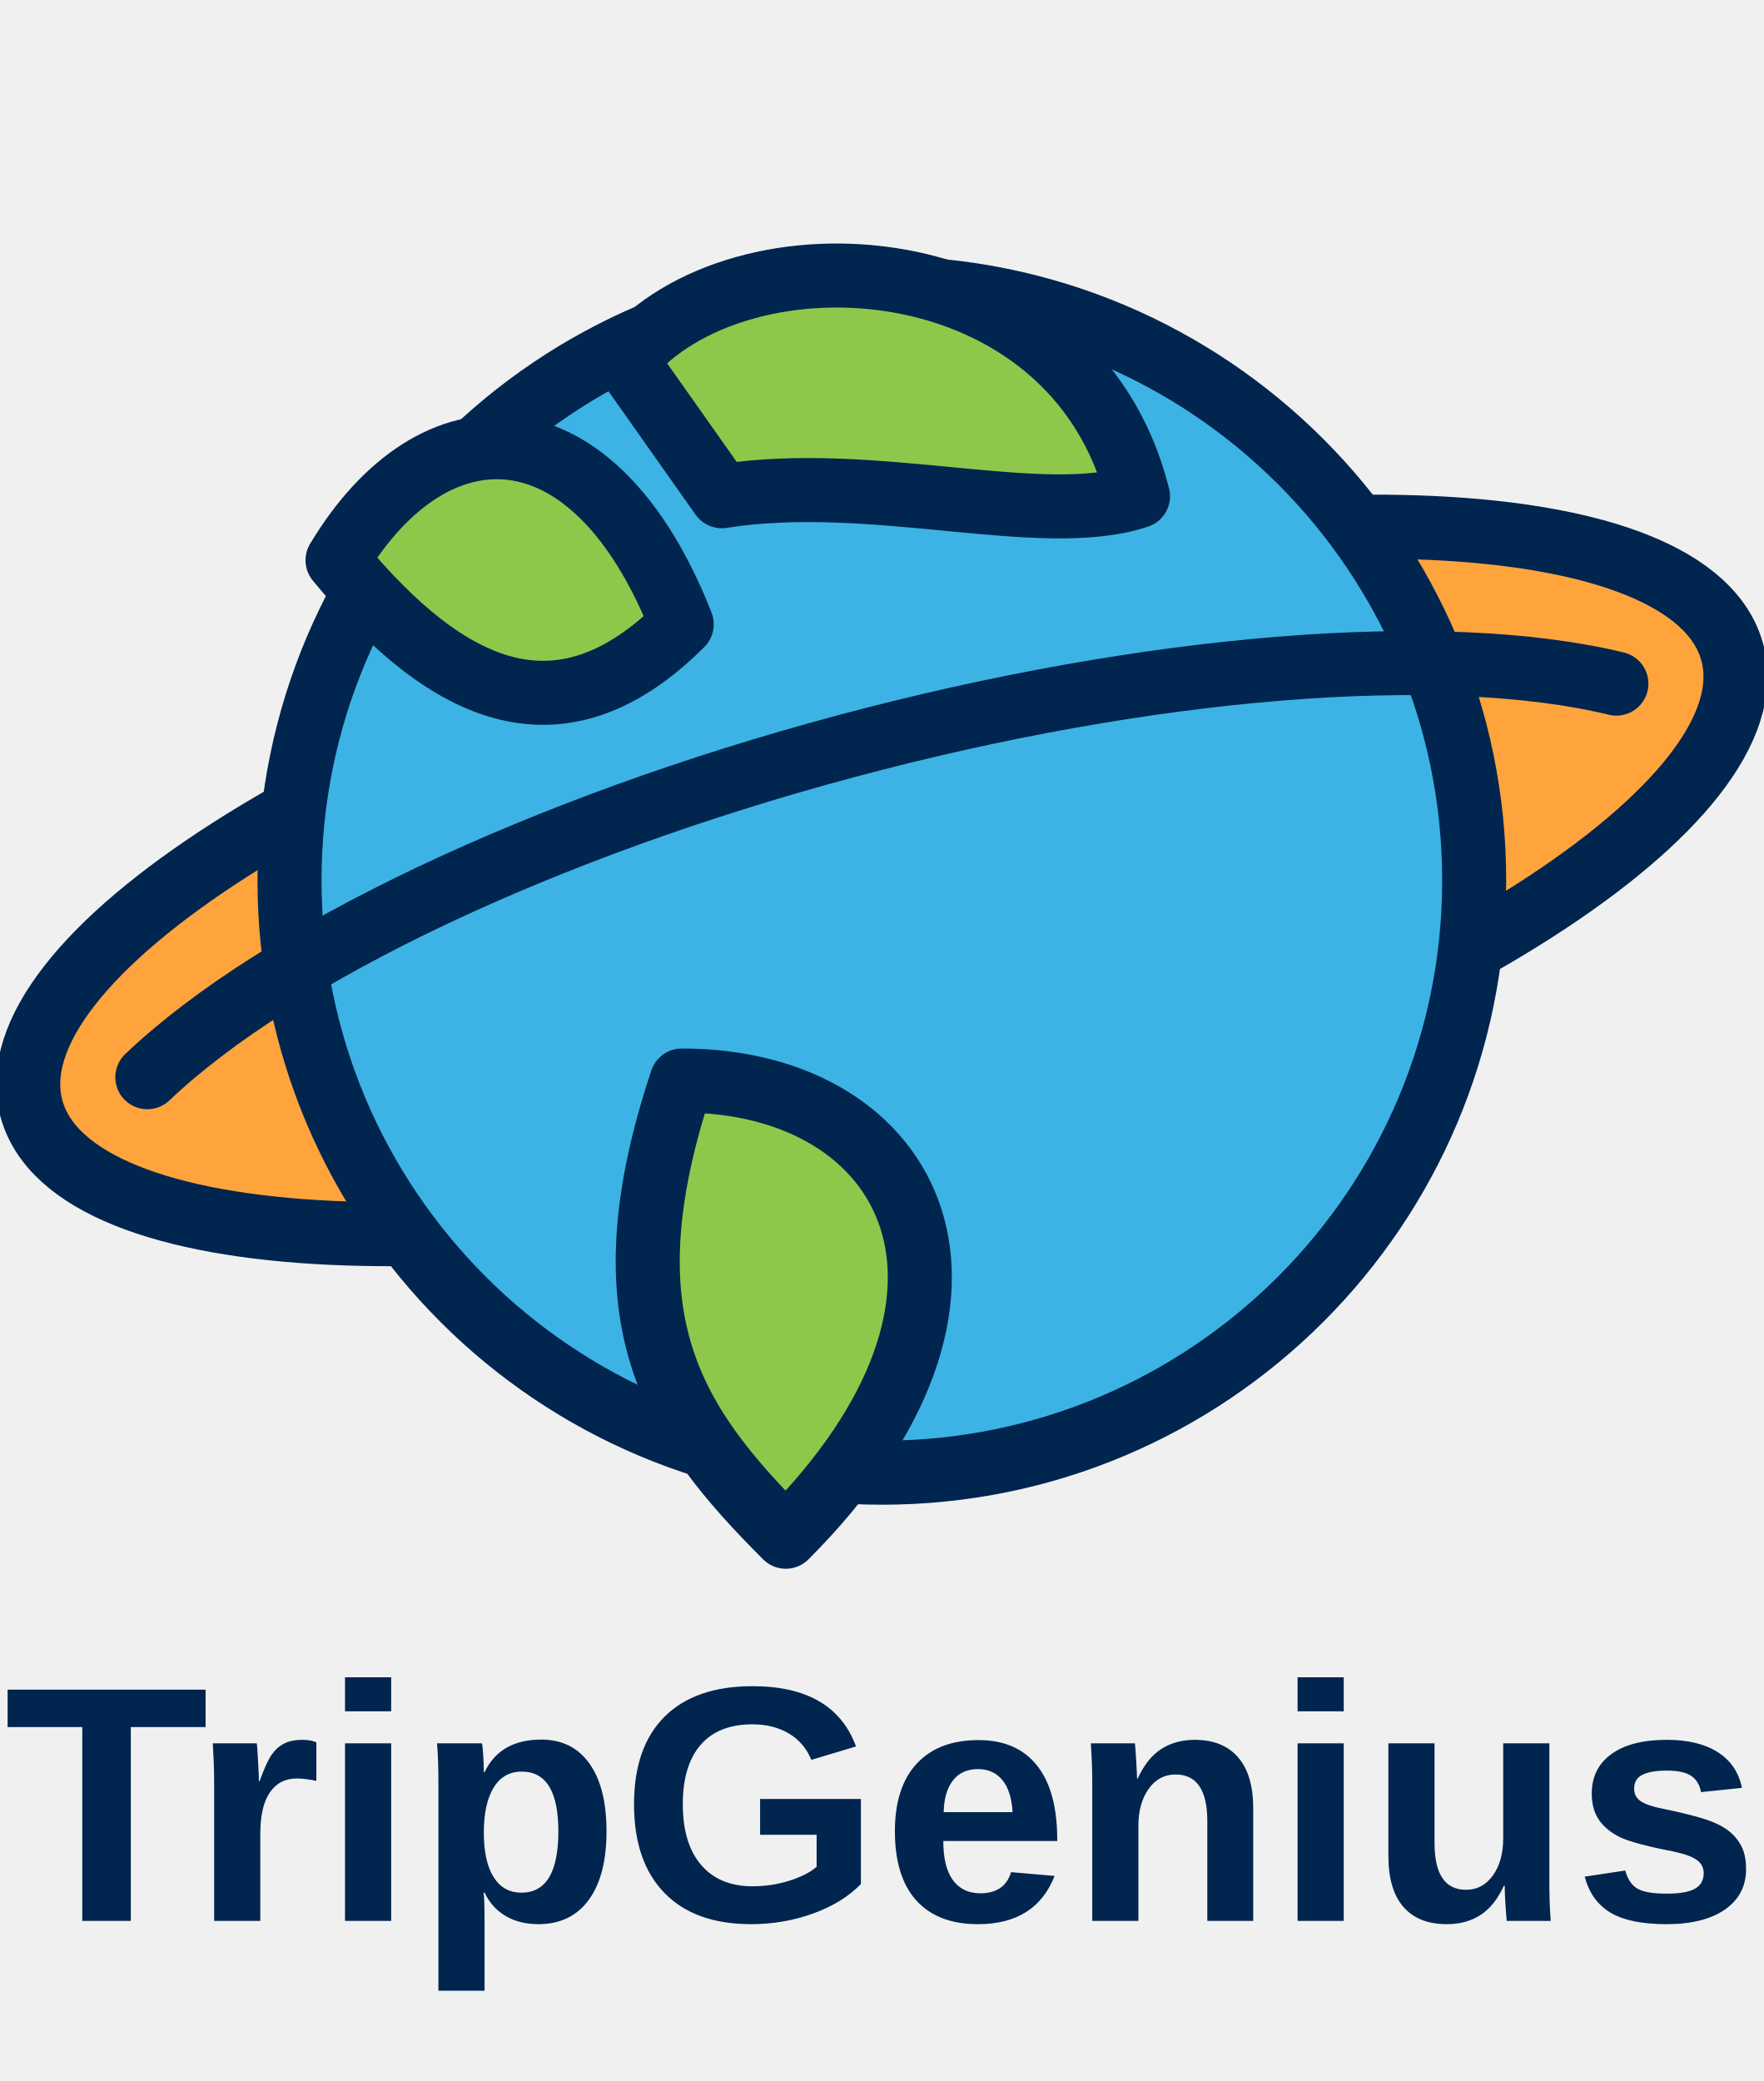
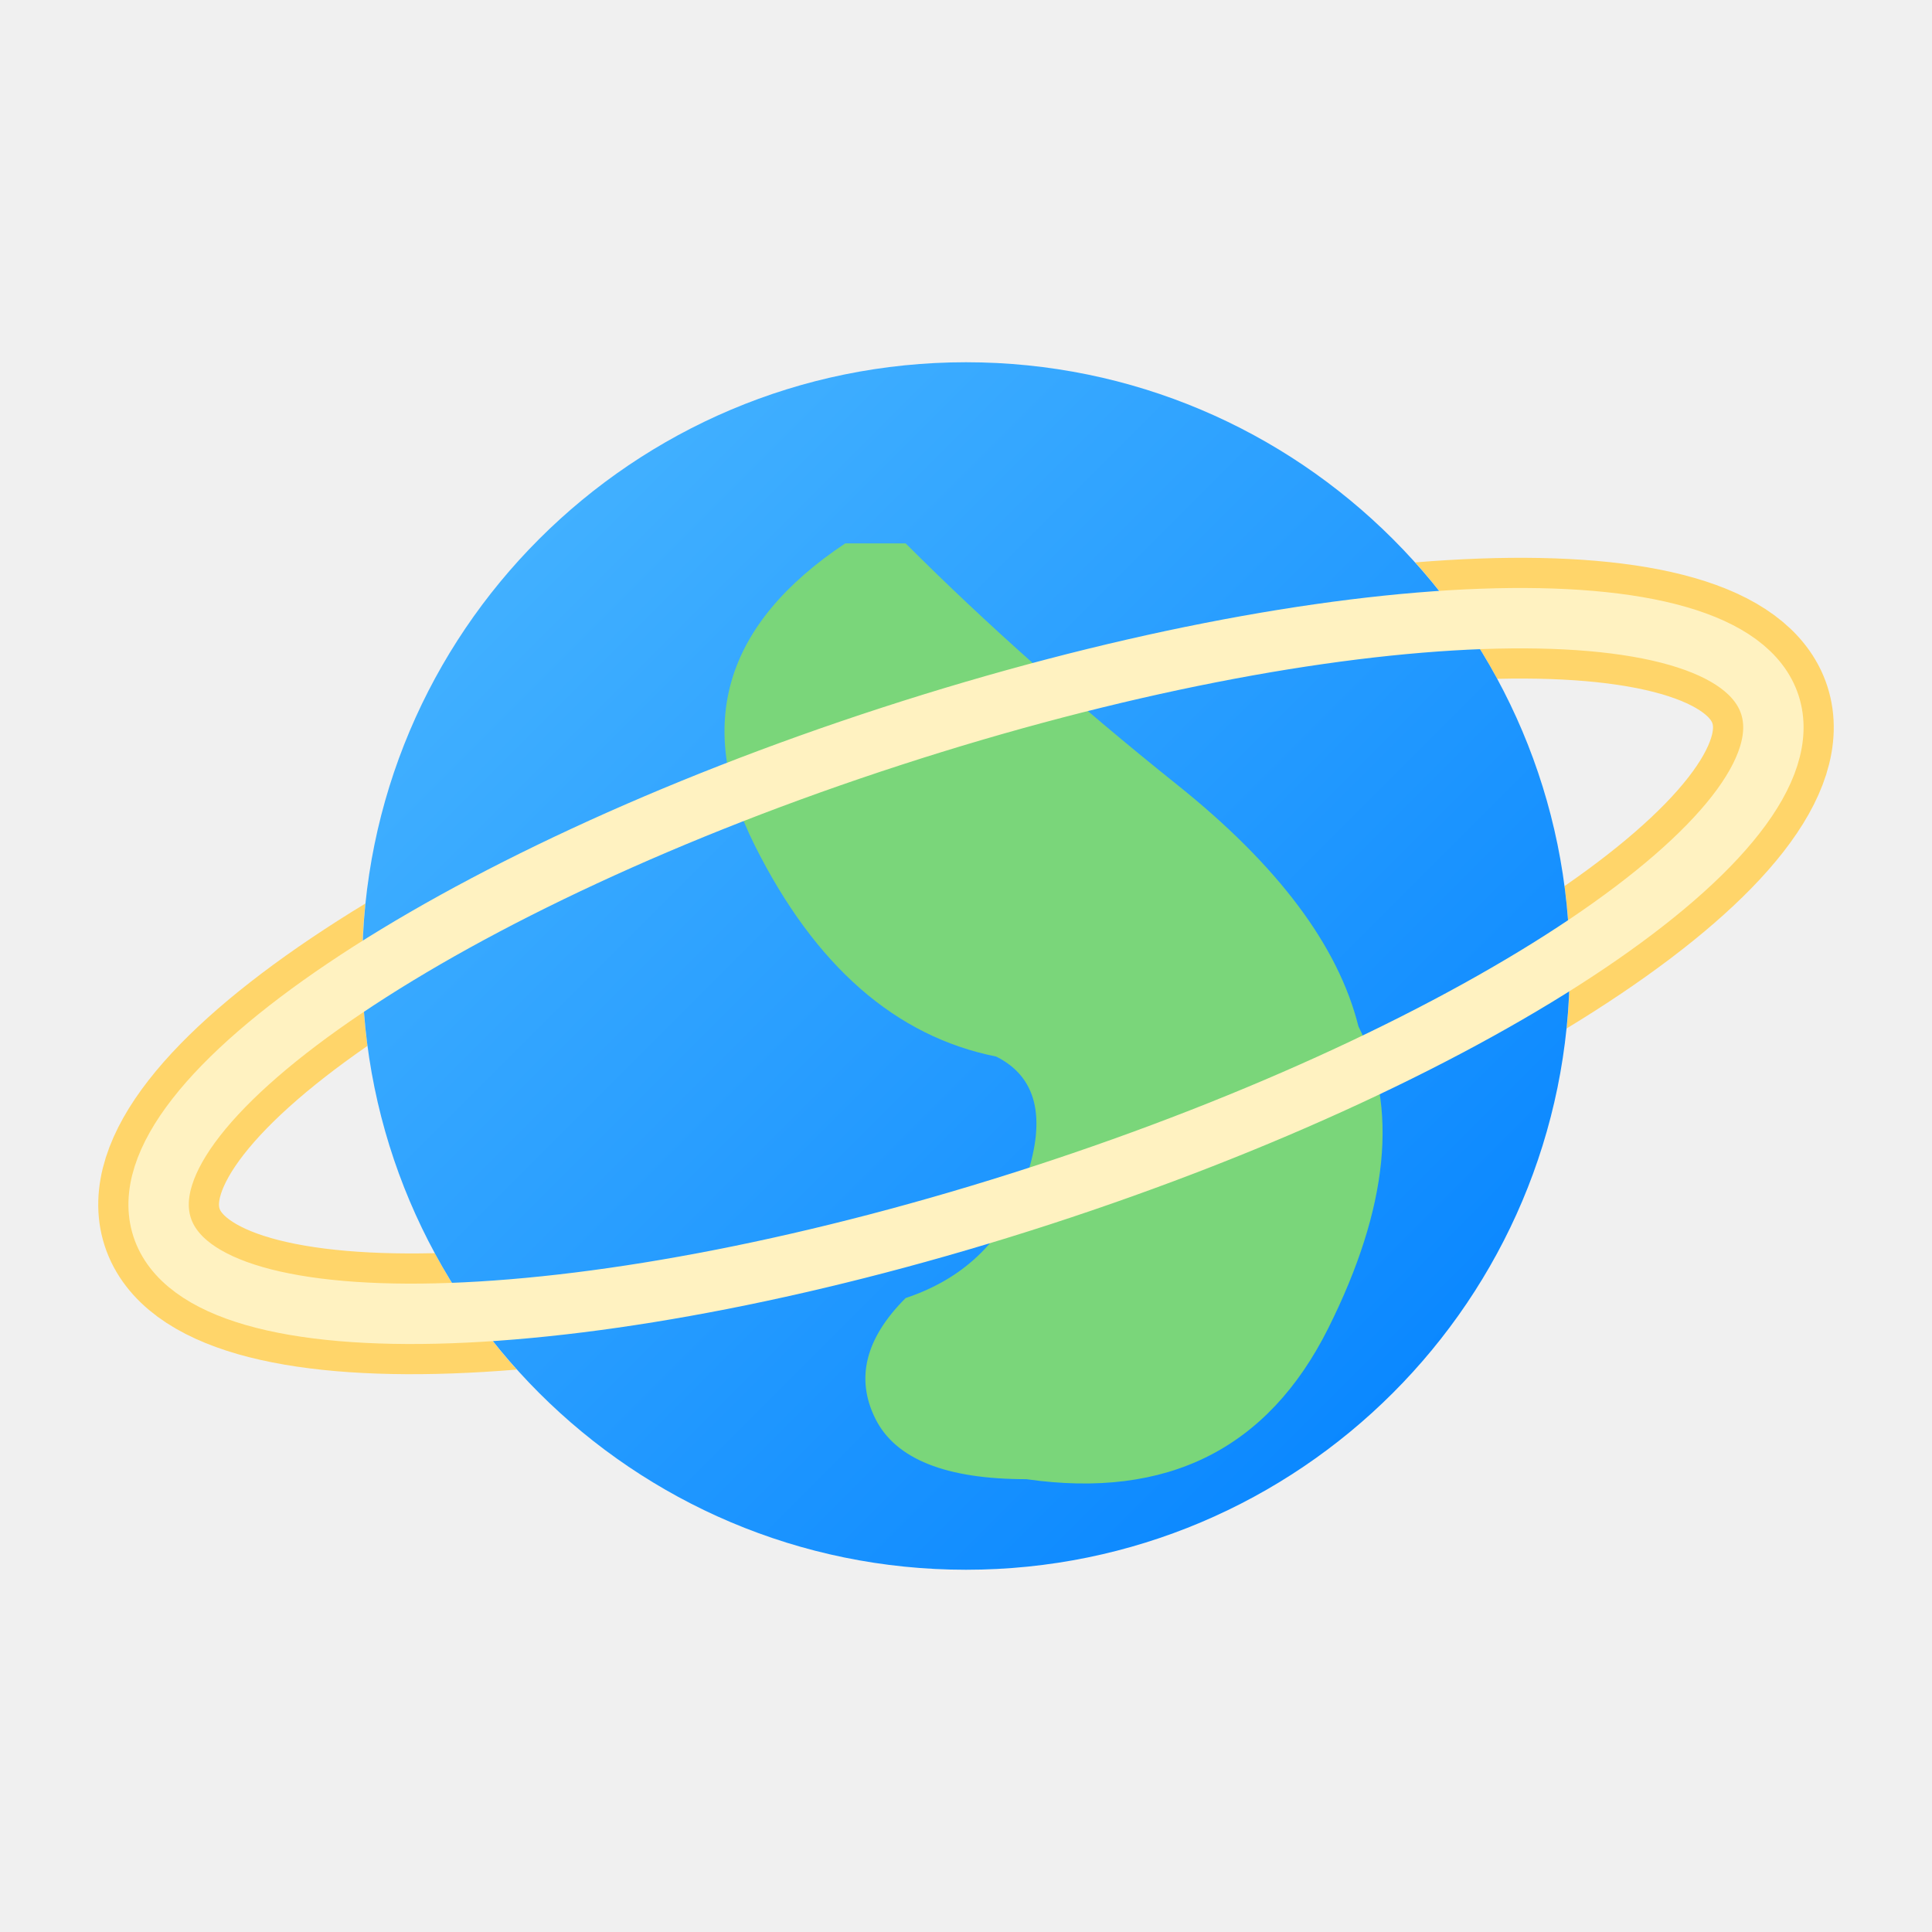
- <svg xmlns="http://www.w3.org/2000/svg" width="50" height="59" viewBox="0 0 220 260">
+ <svg xmlns="http://www.w3.org/2000/svg" viewBox="0 0 64 64" role="img" aria-label="TripGenius logo">
  <defs>
-     <style>
-       .outline { stroke:#00254f; stroke-width:8; stroke-linejoin:round; stroke-linecap:round; }
-     </style>
+     <linearGradient id="ocean" x1="0%" y1="0%" x2="100%" y2="100%">
+       <stop offset="0%" stop-color="#4cb8ff" />
+       <stop offset="100%" stop-color="#0080ff" />
+     </linearGradient>
+     <mask id="planetMask">
+       <rect width="100%" height="100%" fill="white" />
+       <circle cx="32" cy="32" r="20" fill="black" />
+     </mask>
  </defs>
-   <g transform="rotate(-15 110 110)">
-     <ellipse cx="110" cy="110" rx="110" ry="35" fill="#ffa43d" class="outline" />
+   <g transform="rotate(-18 32 32)" mask="url(#planetMask)">
+     <ellipse cx="32" cy="32" rx="28" ry="8" fill="none" stroke="#ffd56a" stroke-width="4" />
  </g>
-   <circle cx="110" cy="110" r="74" fill="#3cb3e4" class="outline" />
-   <path d="M78 45 C92 28, 134 30, 142 62 C130 66, 109 59, 90 62 Z" fill="#8ec84b" class="outline" />
-   <path d="M42 70 C54 50, 74 50, 85 78 C70 93, 56 87, 42 70 Z" fill="#8ec84b" class="outline" />
-   <path d="M85 135 C114 135, 128 162, 98 192 C84 178, 75 165, 85 135 Z" fill="#8ec84b" class="outline" />
-   <g transform="rotate(-15 110 110)">
-     <path d="       M 15,110       A 110,35 0 0 1 205,110       A 110,35 0 0 0 15,110 Z" fill="#ffa43d" class="outline" />
+   <circle cx="32" cy="32" r="20" fill="url(#ocean)" />
+   <path d="M28 18 q-6 4 -3 10 t8 7 q2 1 1 4 t-4 4 q-2 2 -1 4 t5 2 q7 1 10 -5 t1 -10 q-1 -4 -6 -8 t-9 -8z" fill="#7ad67a" />
+   <g transform="rotate(-18 32 32)">
+     <ellipse cx="32" cy="32" rx="28" ry="8" fill="none" stroke="#fff2c1" stroke-width="2" />
  </g>
-   <text x="110" y="240" text-anchor="middle" font-family="Poppins, Arial, Helvetica, sans-serif" font-weight="700" font-size="42" fill="#00254f">
-     TripGenius
-   </text>
</svg>
